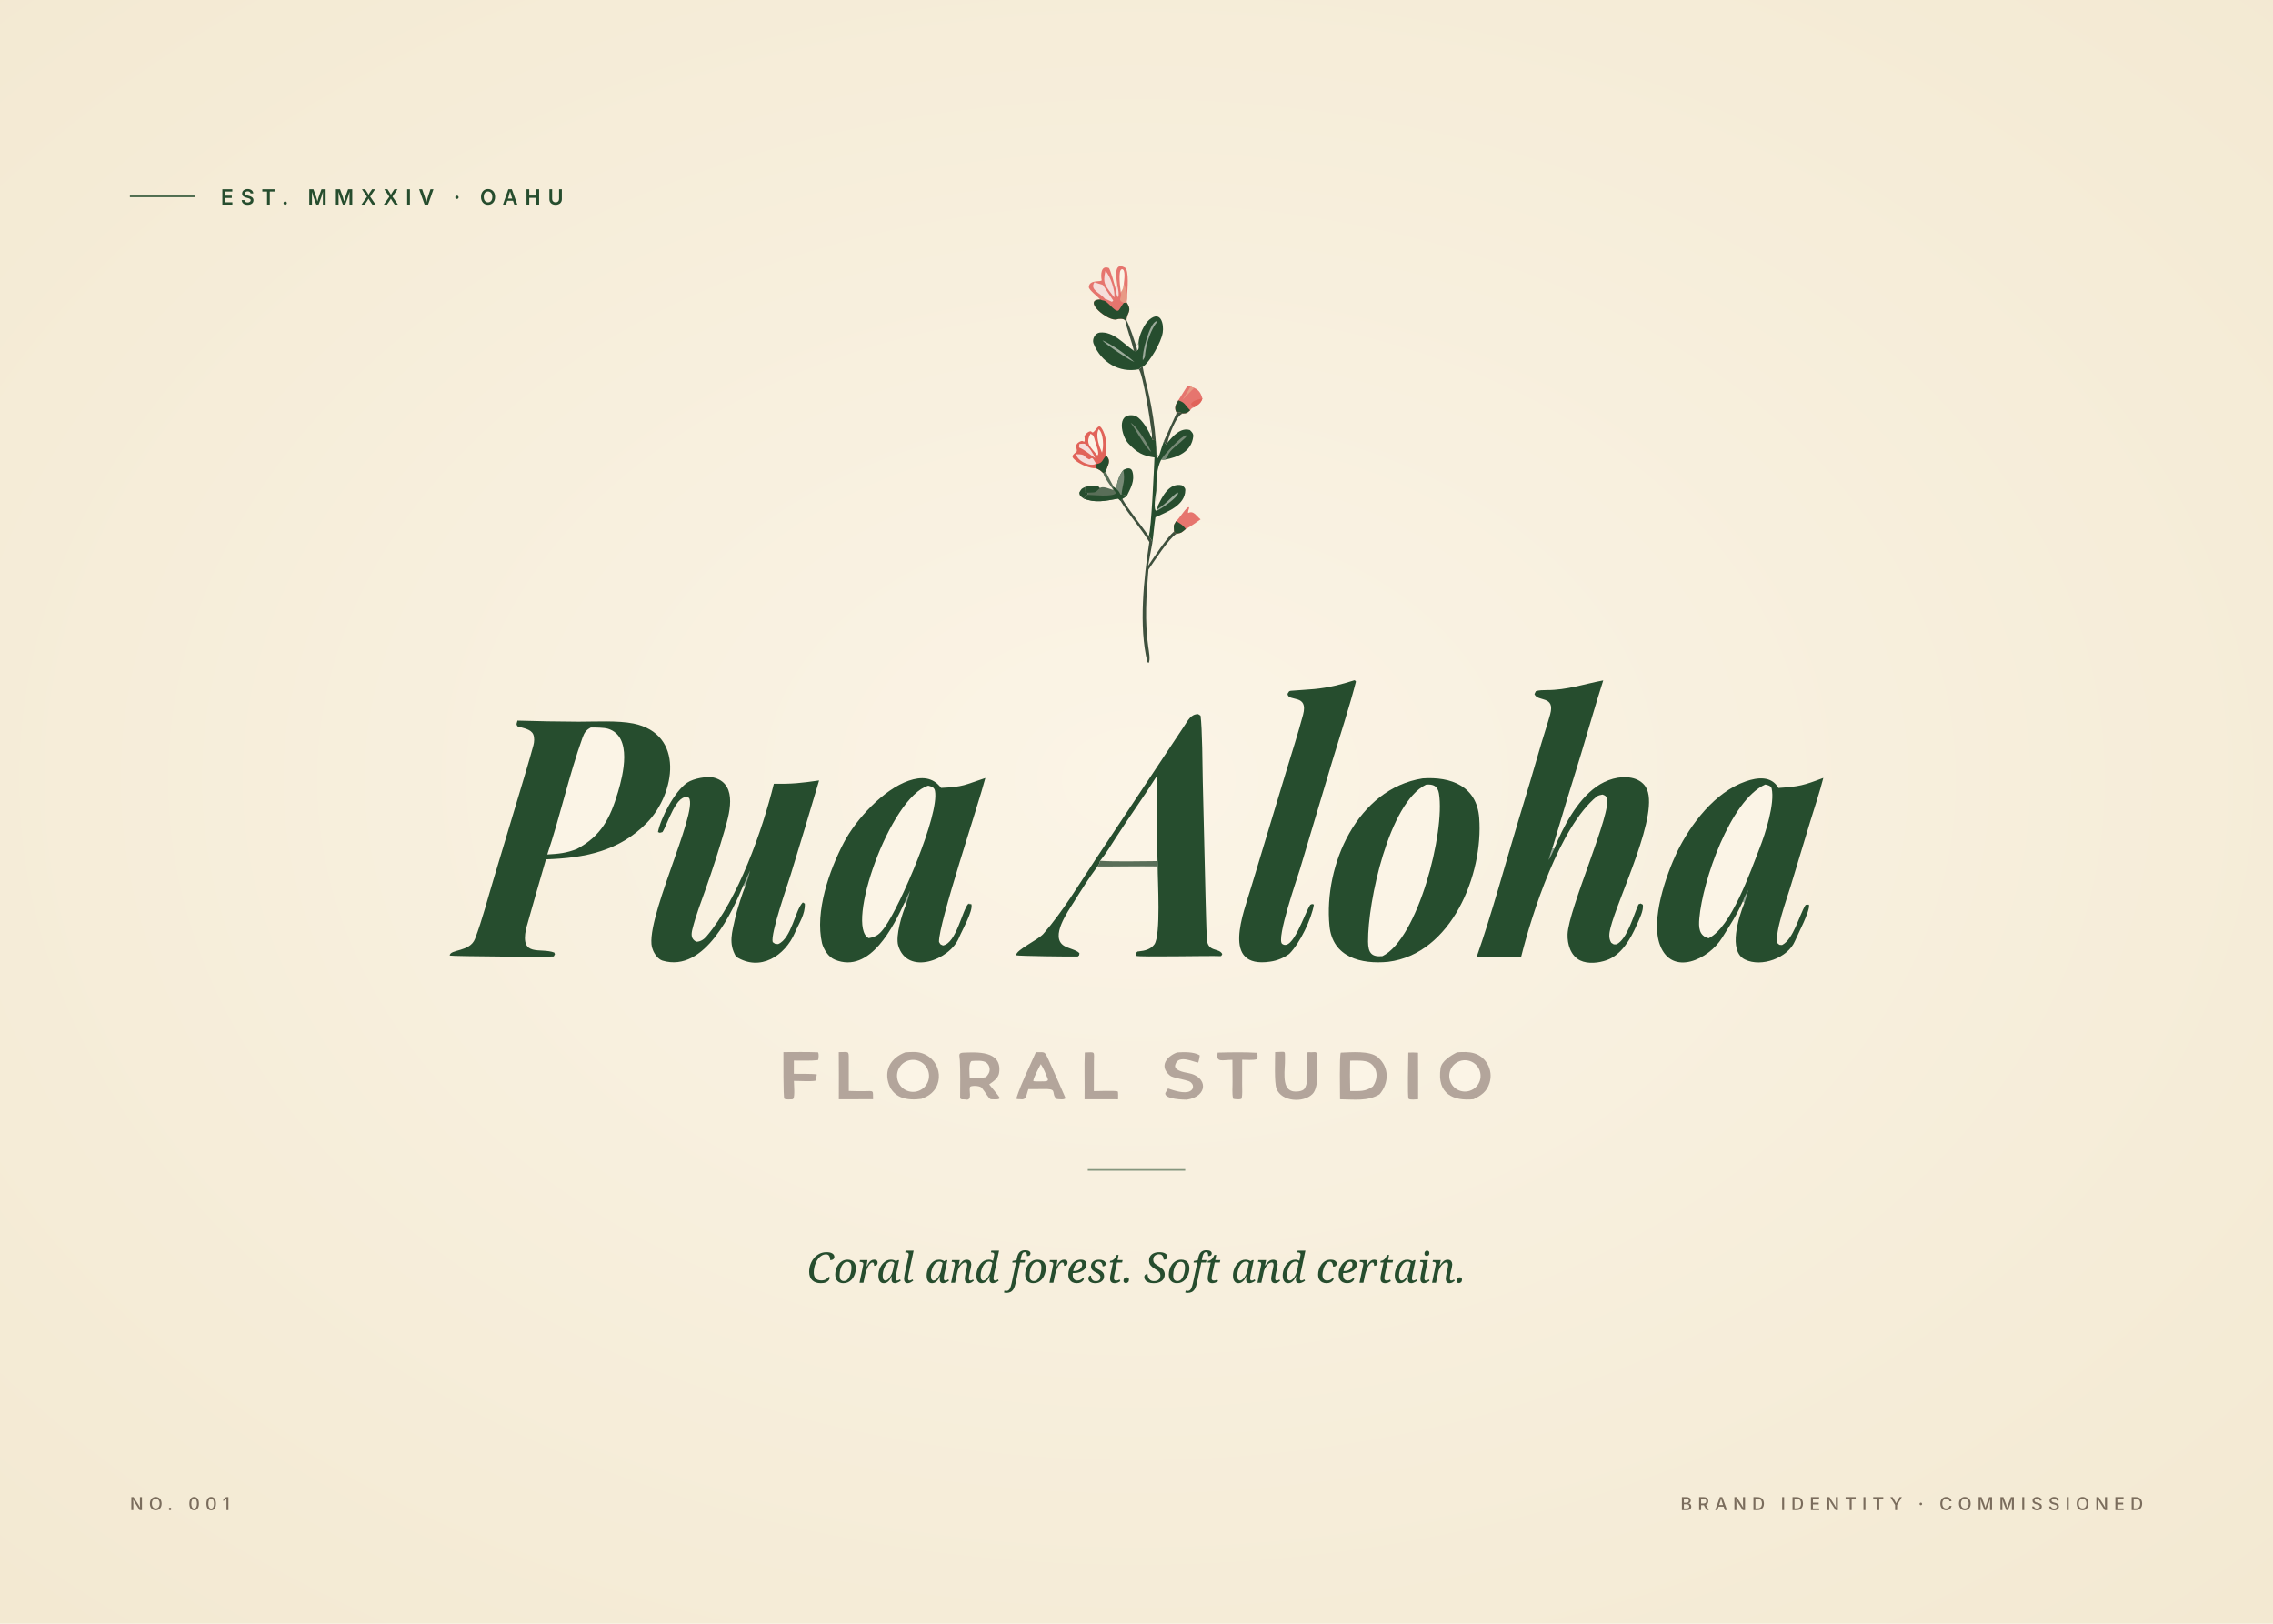
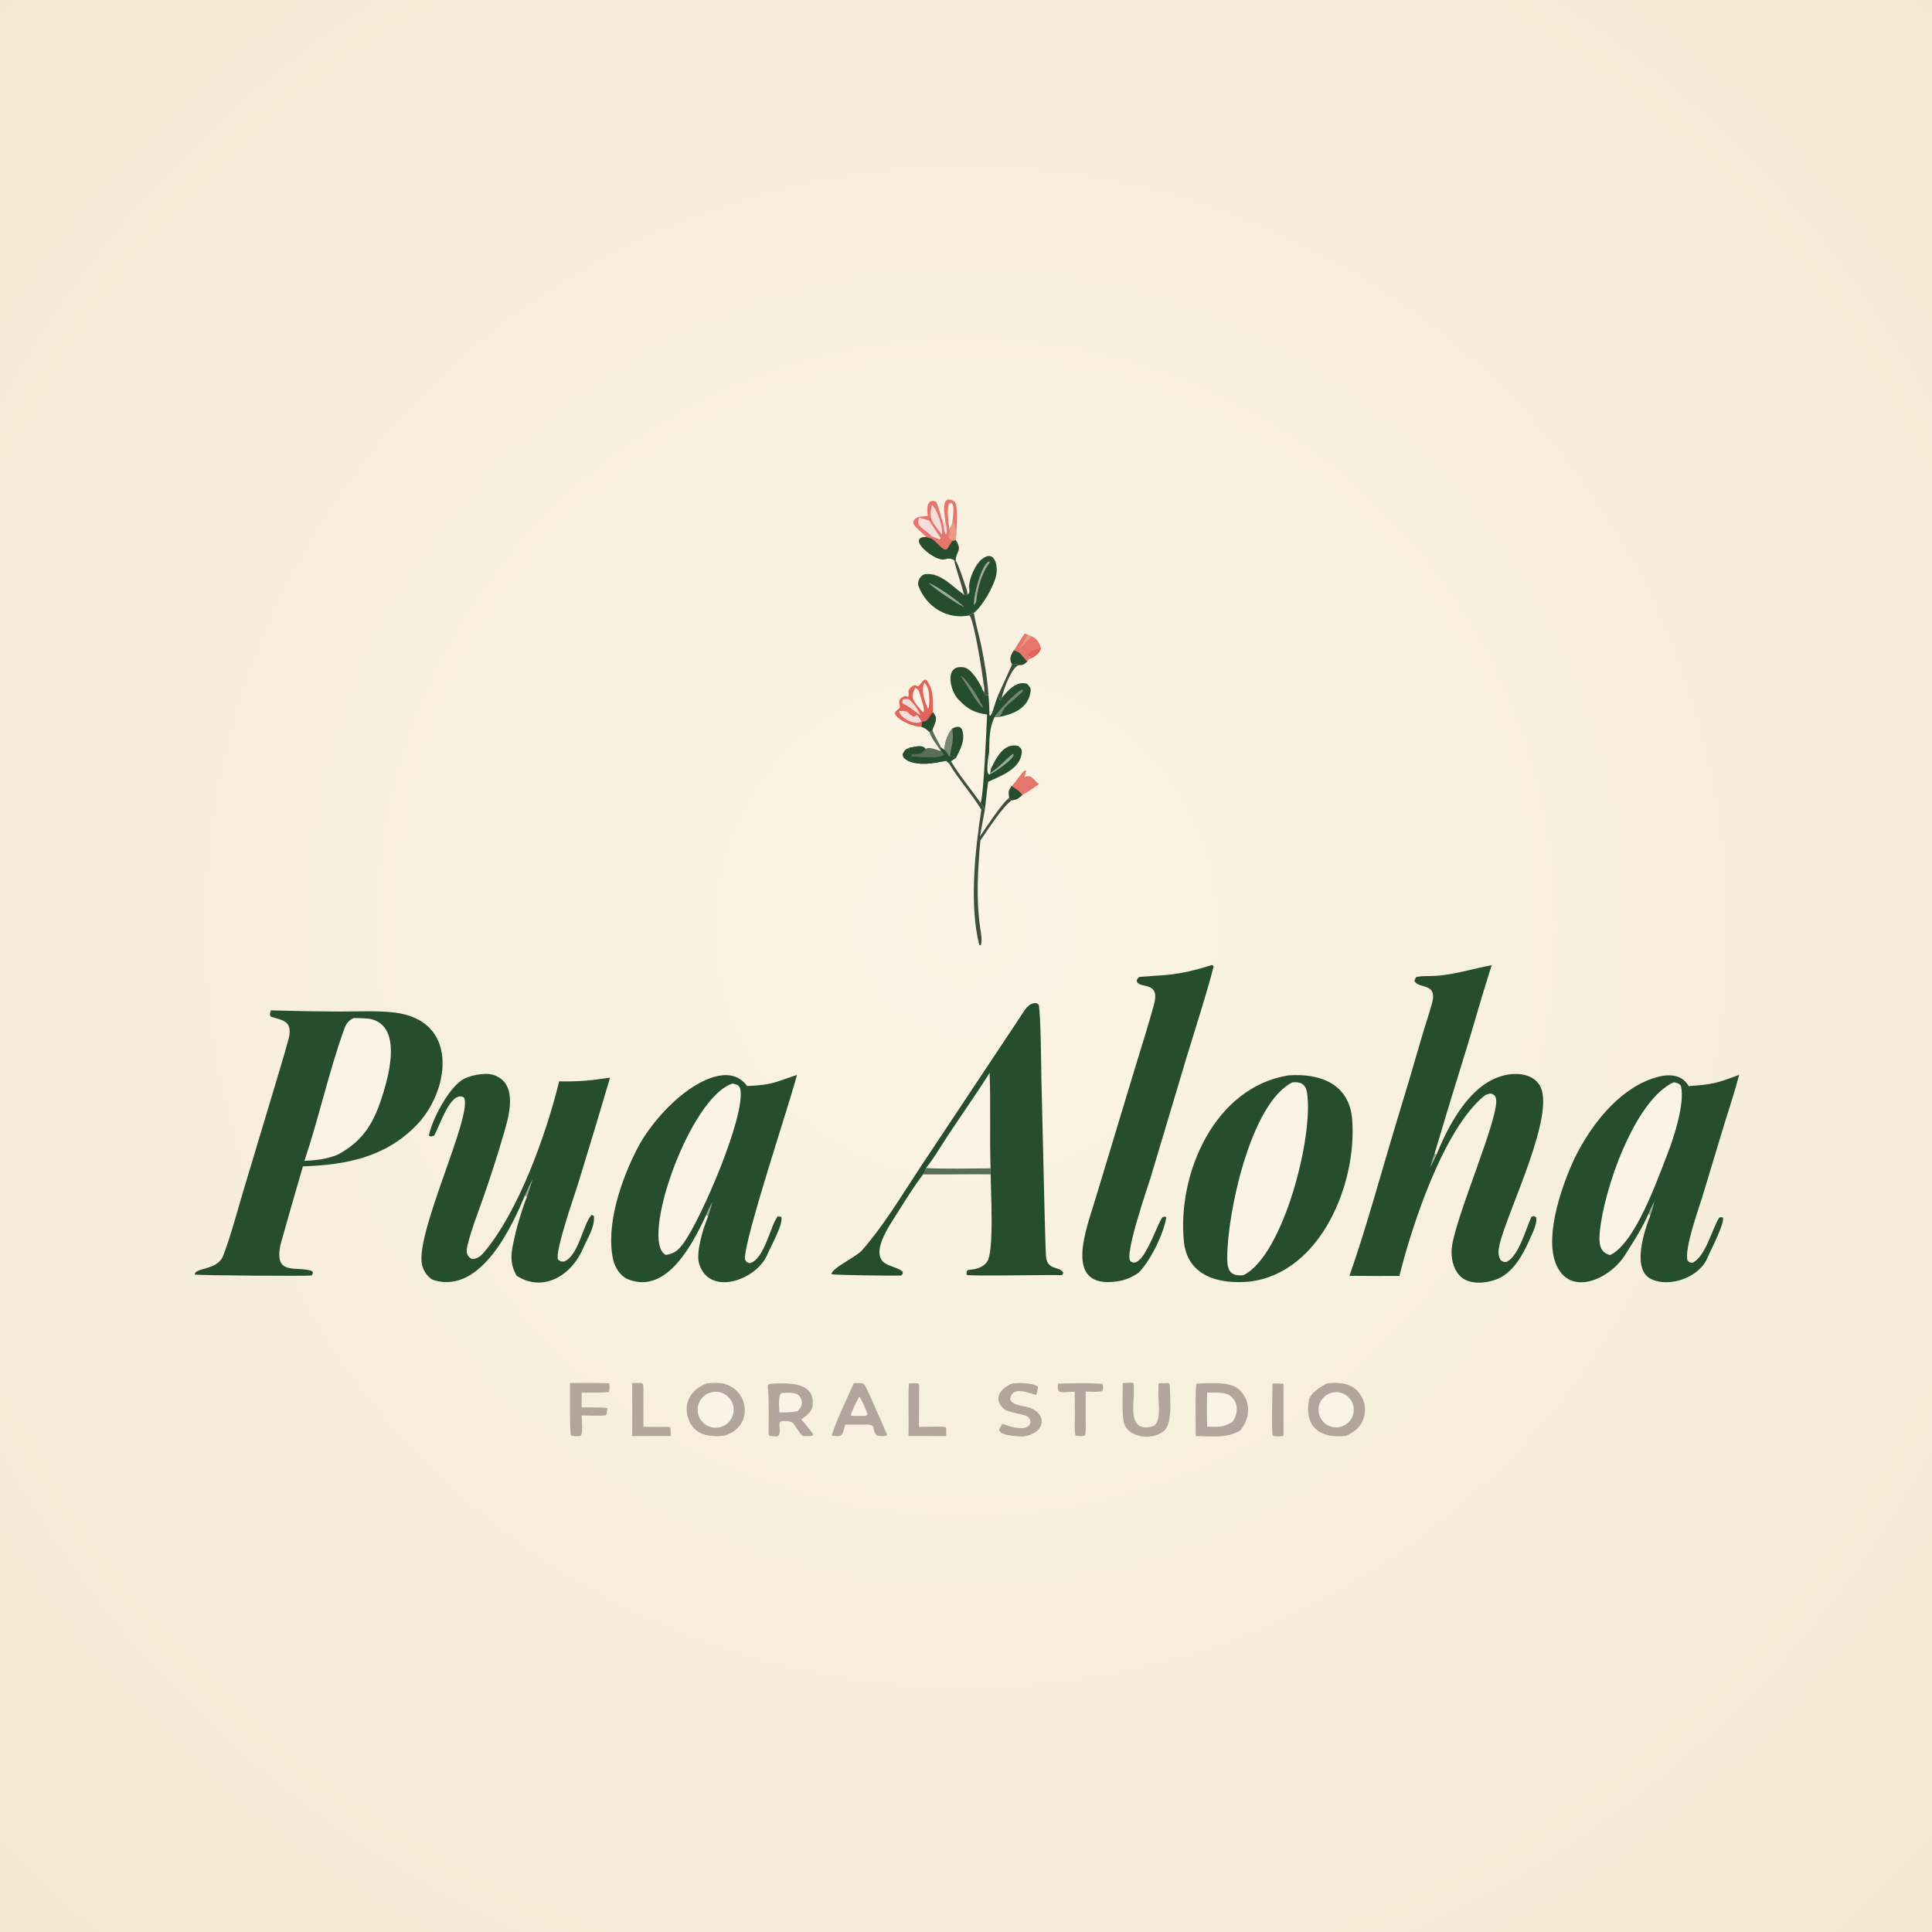
- <svg xmlns="http://www.w3.org/2000/svg" viewBox="-300 0 1400 1000" preserveAspectRatio="xMidYMid meet" role="img" aria-label="Pua Aloha — Hawaiian floral studio brand vignette">
+ <svg xmlns="http://www.w3.org/2000/svg" viewBox="0 0 1000 1000" preserveAspectRatio="xMidYMid meet" role="img" aria-label="Pua Aloha — Hawaiian floral studio brand vignette">
  <defs>
    <radialGradient id="pa-bg" cx="50%" cy="48%" r="78%">
      <stop offset="0%" stop-color="#FBF4E6" />
      <stop offset="100%" stop-color="#F2E8D0" />
    </radialGradient>
  </defs>
-   <rect x="-300" width="1400" height="1000" fill="url(#pa-bg)" />
-   <g transform="translate(-220,120)">
-     <rect width="40" height="1.5" fill="#264D2E" opacity="0.8" />
-     <text x="56" y="6" font-family="'Inter','Helvetica Neue',Arial,sans-serif" font-size="13" letter-spacing="4.4" fill="#264D2E" font-weight="600">EST. MMXXIV · OAHU</text>
-   </g>
-   <g transform="translate(-190.93,-135.58) scale(0.58)">
+   <rect width="1000" height="1000" fill="url(#pa-bg)" />
+   <g transform="translate(-57.86,-24.44) scale(0.548)">
    <path d="M 361.453 998.912 C 383.124 999.564 404.801 999.943 426.481 1000.05 C 444.105 1000.07 467.632 998.621 484.568 1001.98 C 539.264 1013.18 529.046 1076.17 499.312 1107.01 C 469.663 1137.78 432.486 1144.86 391.697 1146.25 C 384.499 1170.86 377.438 1195.51 370.514 1220.2 C 364.19 1250.58 385.751 1239.67 400.513 1245.22 L 401.239 1247 L 399.964 1249.36 C 394.991 1250 293.162 1249.32 289.51 1248.43 C 289.66 1241.49 310.899 1244.89 316.381 1230.63 C 324.096 1210.55 329.781 1187.91 336.071 1167.28 L 363.906 1074.64 C 368.788 1058.27 373.895 1041.63 378.361 1025.14 C 379.309 1021.64 379.644 1016.97 378.184 1013.52 C 375.789 1007.85 367.286 1006.9 361.452 1004.95 C 359.894 1002.26 360.436 1003.03 361.453 998.912 z" fill="rgb(38,77,46)" />
    <path d="M 439.391 1006.21 C 444.132 1006.22 453.323 1006.22 457.636 1007.56 C 484.045 1015.73 473.467 1057.17 468.204 1074.82 C 459.801 1103 450.252 1121.4 424.569 1135.21 C 413.523 1139.62 404.805 1140.44 393.115 1141.07 C 406.76 1100.62 416.101 1057.14 430.61 1016.82 C 432.502 1011.56 434.485 1008.78 439.391 1006.21 z" fill="rgb(251,244,230)" />
    <path d="M 1322.68 1060.29 C 1352.69 1058.19 1380.22 1068.4 1382.78 1102.3 C 1387.33 1162.46 1353.17 1246.72 1286.16 1255.06 C 1257.46 1257.87 1226.96 1250.38 1223.75 1216.84 C 1217.55 1152.34 1253.24 1071.28 1322.68 1060.29 z" fill="rgb(38,77,46)" />
    <path d="M 1326.27 1066.94 C 1333.96 1066.08 1338.74 1068.57 1340.02 1076.3 C 1346.79 1117.04 1317.63 1230.7 1280 1249.04 C 1268.57 1250.15 1264.85 1245.63 1264.74 1233.78 C 1264.34 1191.28 1286.91 1086.26 1326.27 1066.94 z" fill="rgb(251,244,230)" />
    <path d="M 1380.17 1249.63 C 1396.15 1204.17 1410.24 1151.85 1424.36 1105.23 C 1432.7 1078 1440.82 1050.69 1448.71 1023.32 C 1451.56 1013.56 1455.44 1002.1 1458.12 992.387 C 1463.79 971.745 1444.81 979.394 1441.46 970.722 L 1442.98 967.67 C 1445.99 966.585 1451.21 966.496 1454.49 966.505 C 1475.95 966.566 1494.19 959.979 1514.51 956.232 C 1506.29 981.717 1498.81 1008.5 1490.98 1034.24 C 1480.59 1067.61 1470.41 1101.06 1460.45 1134.57 L 1462.35 1135.28 C 1471.69 1112.11 1486.43 1083.82 1507.22 1069.09 C 1517.66 1061.69 1531.69 1057.15 1544.5 1059.68 C 1550.63 1060.89 1556.25 1064.02 1559.65 1069.39 C 1576.11 1095.34 1529.75 1187.79 1522.1 1219.47 C 1520.84 1224.72 1520.03 1230.02 1522.99 1234.79 C 1526.47 1236.97 1524.65 1236.5 1528.55 1236.5 C 1539.91 1231.29 1546.87 1205.2 1551.98 1194 L 1554.27 1193.16 L 1556.49 1194.33 C 1557.89 1200.16 1552.32 1210.9 1549.88 1216.42 C 1543.53 1230.8 1533.95 1247.69 1518.26 1253.28 C 1509.84 1256.29 1498.3 1257.61 1489.98 1253.59 C 1479.88 1248.7 1476.31 1236.36 1476.63 1225.94 C 1477.47 1199.1 1524.62 1094.59 1518.23 1081.05 C 1517 1078.46 1516.22 1078.39 1513.69 1077.44 C 1511.74 1077.79 1509.03 1078.38 1507.5 1079.63 C 1468.48 1111.67 1438.77 1203.82 1427.33 1249.76 C 1411.61 1249.85 1395.89 1249.8 1380.17 1249.63 z" fill="rgb(38,77,46)" />
    <path d="M 1456.43 1147.07 C 1457.59 1143.08 1458.78 1138.28 1460.45 1134.57 L 1462.35 1135.28 C 1460.84 1138.83 1458.52 1143.92 1456.43 1147.07 z" fill="rgb(155,170,154)" />
    <path d="M 1700.6 1070.44 C 1722.55 1068.98 1727.46 1067.68 1748.24 1059.77 C 1744.44 1074.75 1739.01 1090.74 1734.46 1105.66 L 1713.33 1175.5 C 1709.47 1188.06 1696.36 1224.3 1699.5 1235.21 C 1702.34 1237.6 1700.75 1236.95 1704.46 1237.2 C 1716.56 1231.12 1722.58 1205.73 1729.24 1194.93 C 1729.74 1194.12 1731.66 1194.41 1732.95 1194.4 C 1734.72 1200.29 1721.09 1225.92 1718.14 1232.98 C 1710.63 1250.99 1682.51 1261.2 1665.02 1252.64 C 1646.69 1243.67 1658.42 1207.56 1664.39 1192.54 L 1662.95 1190.51 C 1655.48 1206.88 1650.52 1213.82 1640.7 1229.66 C 1626.44 1252.65 1587.67 1270.74 1574.9 1237.61 C 1564.47 1210.55 1581.32 1162.97 1592.87 1138.49 C 1607.7 1108.3 1633.12 1074.85 1665.82 1063.47 C 1678.34 1059.11 1693.07 1057.4 1700.6 1070.44 z" fill="rgb(38,77,46)" />
    <path d="M 1668.48 1178.72 C 1667.17 1183.49 1666.42 1186.9 1664.7 1191.67 L 1664.39 1192.54 L 1662.95 1190.51 C 1664.22 1186.13 1666.4 1182.76 1668.48 1178.72 z" fill="rgb(155,170,154)" />
    <path d="M 1686.52 1066.78 C 1689.02 1067.19 1692.73 1068.19 1693.36 1070.91 C 1696.96 1086.8 1686.8 1118.57 1680.72 1134.04 C 1671.01 1158.77 1650.46 1218.32 1626.46 1230.07 C 1616 1227.46 1615.79 1218.24 1616.57 1208.98 C 1619.93 1169.33 1649.42 1083.53 1686.52 1066.78 z" fill="rgb(251,244,230)" />
    <path d="M 772.926 1191.45 C 761.23 1216.48 736.231 1268.42 698.452 1252.77 C 691.673 1249.97 686.791 1242.14 684.918 1235.42 C 677.172 1201.89 692.592 1158 708.082 1128.39 C 720.993 1103.71 750.26 1071.82 777.112 1062.69 C 790.175 1058.24 802.593 1058.62 811.32 1070.38 C 835.699 1069.23 836.17 1067.19 858.359 1059.87 C 851.374 1087.13 808.352 1215.09 809.153 1233.97 C 811.265 1237.29 809.882 1236.11 813.37 1237.71 C 827.578 1235.25 833.71 1200.39 840.313 1193.36 L 843.05 1193.15 L 840.143 1193.53 L 843.558 1193.89 C 845.527 1201.2 833.514 1221.83 830.455 1229.32 C 820.58 1253.5 775.288 1269.96 765.829 1237.82 C 762.836 1227.47 769.732 1204.35 774.432 1193.54 L 772.926 1191.45 z" fill="rgb(38,77,46)" />
    <path d="M 778.416 1179.56 C 777.372 1184.26 775.886 1188.96 774.432 1193.54 L 772.926 1191.45 C 774.033 1187.97 776.763 1183.02 778.416 1179.56 z" fill="rgb(155,170,154)" />
    <path d="M 797.722 1068 C 798.889 1068.27 801.233 1069.12 802.476 1069.53 C 803.929 1071.2 804.476 1071.42 804.895 1073.71 C 809.567 1099.23 767.933 1195.43 751.713 1218.04 C 746.661 1225.08 743.172 1228.51 734.476 1229.94 C 709.267 1217.48 757.123 1080.18 797.722 1068 z" fill="rgb(251,244,230)" />
    <path d="M 601.58 1173.36 C 590.123 1200.44 560.79 1267.27 515.446 1253.79 C 510.754 1252.39 506.469 1246.18 505.109 1242.03 C 493.546 1216.89 553.88 1095.92 543.591 1080.96 C 530.546 1074.47 520.48 1110.14 515.443 1117.31 C 514.523 1117.56 513.603 1117.81 512.684 1118.06 L 510.648 1117.29 C 513.492 1102.46 528.385 1073.88 541.76 1064.8 C 548.244 1060.4 563.232 1057.43 570.922 1059.7 C 596.157 1067.16 586.031 1099.73 580.99 1116.85 C 575.113 1136.95 568.688 1156.89 561.721 1176.64 C 556.678 1190.97 550.946 1205.57 547.27 1220.28 C 545.803 1226.14 545.657 1230.9 551.413 1233.77 C 555.831 1233.75 559.509 1231.23 562.246 1228.01 C 595.771 1188.64 621.702 1115.05 633.733 1065.96 C 653.205 1066.29 662.474 1065.23 681.793 1062.47 C 671.946 1095.88 661.897 1129.23 651.646 1162.51 C 648.087 1174 629.98 1225.48 632.507 1234.15 C 636.015 1236.53 634.139 1235.88 638.334 1236.22 C 652.539 1230.35 656.391 1199.79 664.523 1191.99 L 666.641 1193.32 C 667.178 1204.66 660.404 1214.09 656.118 1224.12 C 645.623 1248.68 619.191 1265.93 593.602 1249.61 C 585.232 1235.47 589.374 1223.75 592.744 1208.24 C 594.113 1201.93 600.731 1180.25 603.353 1175.25 L 601.58 1173.36 z" fill="rgb(38,77,46)" />
    <path d="M 608.545 1158.09 C 606.858 1164.9 605.47 1168.73 603.353 1175.25 L 601.58 1173.36 C 603.92 1168.08 605.987 1163.32 608.545 1158.09 z" fill="rgb(155,170,154)" />
    <path d="M 977.418 1153.82 C 968.865 1165.2 959.841 1179.59 952.464 1191.4 C 945.885 1201.92 926.836 1228.58 941.878 1238.03 C 946.469 1240.91 955.416 1242.44 958.305 1245.96 C 957.808 1248.74 958.532 1247.68 956.52 1249.44 C 949.738 1249.64 892.731 1248.99 890.979 1248.09 C 891.068 1242.21 914.216 1232.02 920.06 1225.27 C 941.109 1200.99 957.429 1173.39 975.123 1146.65 L 1069.02 1005.38 C 1073.48 998.772 1076.39 991.984 1084.31 992.02 L 1086.83 993.652 C 1088.67 1006.47 1088.95 1048.8 1089.21 1063.44 L 1092.16 1187.37 C 1092.62 1201.74 1092.8 1216.36 1093.54 1230.71 C 1094.3 1245.26 1106.54 1239.93 1109.91 1246.8 C 1109.4 1247.79 1109.16 1249.11 1107.98 1249.05 C 1097.41 1248.45 1021.04 1250.24 1018.5 1248.72 L 1018.63 1245.32 C 1020.49 1243.78 1019.46 1244.15 1021.36 1243.97 C 1027.52 1243.38 1033.81 1241.9 1037.73 1236.65 C 1044.9 1227.06 1041.26 1168.93 1041.31 1153.7 C 1019.92 1153.36 998.645 1153.95 977.418 1153.82 z" fill="rgb(38,77,46)" />
    <path d="M 980.244 1147.8 C 986.526 1140.11 991.573 1131.65 996.921 1123.31 C 1011.05 1101.27 1026.37 1080.19 1040.28 1058.01 C 1041.48 1088.27 1040.24 1118.51 1041.18 1148.09 L 1041.31 1153.7 C 1019.92 1153.36 998.645 1153.95 977.418 1153.82 C 979.32 1151.38 979.371 1150.82 980.244 1147.8 z" fill="rgb(251,244,230)" />
    <path d="M 977.418 1153.82 C 979.32 1151.38 979.371 1150.82 980.244 1147.8 C 995.034 1148.84 1025.76 1148.21 1041.18 1148.09 L 1041.31 1153.7 C 1019.92 1153.36 998.645 1153.95 977.418 1153.82 z" fill="rgb(89,110,88)" />
    <path d="M 1250.32 956.061 C 1251.22 956.368 1250.58 956.091 1251.88 957.438 C 1245.04 984.128 1234.99 1014.74 1226.89 1041.45 L 1192.32 1157.01 C 1189.94 1164.88 1166.82 1231.14 1173.54 1236.03 C 1184.88 1244.28 1197.12 1203.69 1203.38 1194.5 C 1205.84 1193.5 1204.58 1193.49 1207.22 1194.25 C 1204.88 1209.18 1192.49 1235.25 1181.15 1246.54 C 1175.15 1250.99 1168.13 1253.86 1160.73 1254.88 C 1107.93 1262.67 1132.71 1202.73 1140.56 1175.95 L 1177.78 1052.83 C 1183.77 1033.13 1190.29 1012.85 1195.65 992.934 C 1201.86 969.862 1179.82 979.524 1179.19 970.47 C 1180.44 968.546 1180.58 967.427 1182.72 967.241 C 1190.7 966.549 1199.5 966.17 1207.42 965.425 C 1222.93 963.965 1235.66 960.678 1250.32 956.061 z" fill="rgb(38,77,46)" />
    <path d="M 1037.95 719.514 C 1025.66 717.65 1019.72 714.748 1010.29 704.686 C 1003.04 696.944 997.018 672.035 1015.78 674.881 C 1022.79 675.945 1029.71 687.691 1033.08 694.388 C 1033.69 696.159 1034.29 697.165 1035.16 698.81 C 1035.63 701.455 1036.42 700.783 1039.23 701.235 C 1039.72 707.085 1040.04 711.46 1040.03 717.358 C 1041.1 717.018 1042.16 716.689 1043.24 716.37 C 1044.35 712.223 1046.51 706.389 1047.92 702.177 C 1048.57 703.041 1049.89 705.597 1050.59 706.007 C 1051.65 705.99 1051.64 704.457 1051.73 703.73 C 1057.55 696.843 1065.54 687.399 1075.53 690.412 C 1077.57 692.337 1079.43 694.219 1079.08 697.251 C 1077.23 713.659 1062.21 719.367 1049.27 721.742 C 1047.56 721.921 1046.76 721.837 1045.07 721.752 C 1039.87 732.028 1040.06 743.256 1039.88 754.66 C 1040.39 761.021 1039 766.768 1041.44 771.017 C 1046.23 760.933 1053.47 745.967 1067.11 749.082 C 1068.84 750.466 1070.72 751.637 1070.69 754.169 C 1070.46 770.921 1050.31 777.576 1038.96 782.991 C 1037.49 792.439 1036.96 801.332 1035.63 810.34 C 1035.27 806.902 1033.92 805.721 1031.82 802.956 C 1034.73 795.558 1037.36 731.401 1037.95 719.514 z" fill="rgb(38,77,46)" />
    <path d="M 1045.07 721.752 C 1047.61 716.919 1066.97 696.112 1071.45 695.971 C 1073.12 697.257 1068.52 700.4 1067.61 701.337 C 1063.3 705.765 1054 711.518 1052.2 717.445 C 1051.89 718.491 1051.6 718.943 1050.9 719.773 L 1049.27 721.742 C 1047.56 721.921 1046.76 721.837 1045.07 721.752 z" fill="rgb(118,137,117)" />
    <path d="M 1040.81 774.651 C 1051.56 767.728 1056.03 760.989 1062.34 756.654 C 1062.73 756.889 1062.83 757.2 1063.04 757.593 C 1062.46 761.962 1045.14 774.192 1040.36 776.027 L 1040.81 774.651 z" fill="rgb(155,170,154)" />
    <path d="M 1040.36 776.027 C 1036.08 777.163 1039.37 757.674 1039.88 754.66 C 1040.39 761.021 1039 766.768 1041.44 771.017 L 1040.81 774.651 L 1040.36 776.027 z" fill="rgb(251,244,230)" />
    <path d="M 1040.03 717.358 C 1041.1 717.018 1042.16 716.689 1043.24 716.37 C 1042.11 718.996 1039.9 724.075 1040.03 717.358 z" fill="rgb(251,244,230)" />
    <path d="M 1012.73 682.741 C 1018.59 685.811 1028.72 702.145 1031.94 708.525 L 1034.39 713.405 C 1028.97 710.697 1018.11 689.604 1012.73 682.741 z" fill="rgb(118,137,117)" />
    <path d="M 1235.77 1351.49 C 1246.63 1351.1 1266.61 1349.11 1275.18 1356.44 C 1287.35 1366.86 1287.22 1383.56 1276.99 1395.68 C 1264.19 1403.38 1250.36 1401.12 1234.98 1401.01 C 1235 1394.73 1234.21 1354.52 1235.77 1351.49 z" fill="rgb(179,165,155)" />
    <path d="M 1245.72 1360 C 1251.46 1359.99 1261.82 1359.22 1266.66 1362.38 C 1275.6 1368.22 1275.39 1379.37 1269.85 1387.4 C 1261.32 1393.14 1256.18 1392.16 1245.78 1392.23 C 1245.45 1381.49 1245.43 1370.74 1245.72 1360 z" fill="rgb(251,244,230)" />
    <path d="M 773.284 1351.17 C 779.339 1350.81 785.114 1350.16 790.996 1352.06 C 813.019 1359.21 815.908 1389.58 794.004 1399 C 792.783 1399.53 791.677 1399.96 790.475 1400.51 C 783.577 1401.59 775.139 1401.45 768.595 1398.75 C 762.893 1396.37 758.415 1391.76 756.208 1385.99 C 750.119 1370.06 758.089 1356.93 773.284 1351.17 z" fill="rgb(179,165,155)" />
    <path d="M 777.578 1359.61 C 786.685 1357.42 795.843 1363.02 798.056 1372.12 C 800.268 1381.22 794.701 1390.39 785.607 1392.63 C 776.475 1394.88 767.253 1389.28 765.031 1380.15 C 762.809 1371.01 768.433 1361.8 777.578 1359.61 z" fill="rgb(251,244,230)" />
    <path d="M 1359.23 1351.14 C 1372.22 1350.06 1383.94 1350.81 1391.5 1363.49 C 1395.02 1369.53 1395.86 1376.78 1393.79 1383.46 C 1390.88 1393.03 1385.12 1396.74 1376.79 1400.91 C 1355.2 1403.1 1337.71 1395.22 1341.73 1367.99 C 1342.83 1360.48 1352.65 1354.44 1359.23 1351.14 z" fill="rgb(179,165,155)" />
    <path d="M 1361.63 1360.64 C 1367.3 1358.45 1373.72 1359.53 1378.36 1363.46 C 1383 1367.39 1385.13 1373.53 1383.91 1379.49 C 1382.69 1385.45 1378.32 1390.26 1372.5 1392.05 C 1363.94 1394.68 1354.84 1390.06 1351.91 1381.59 C 1348.98 1373.13 1353.28 1363.87 1361.63 1360.64 z" fill="rgb(251,244,230)" />
    <path d="M 1020.96 597.745 C 1021.37 590.029 1026.96 577.75 1032.54 573.109 C 1044.8 562.909 1048.14 578.187 1046.68 586.993 C 1044.88 597.808 1033.12 617.732 1025.43 623.475 C 1023.83 623.554 1022.45 624.744 1021.32 625.848 C 1000.51 630.084 981.02 618.294 973.24 598.476 C 971.419 593.836 974.974 587.333 979.994 586.843 C 994.431 585.435 1005.58 599.224 1016.04 606.209 C 1017.71 606.933 1017.86 606.65 1019.46 605.83 C 1019.2 604.493 1018.93 603.211 1018.74 601.861 C 1019.54 600.471 1020.23 599.161 1020.96 597.745 z" fill="rgb(38,77,46)" />
    <path d="M 1018.74 601.861 C 1019.54 600.471 1020.23 599.161 1020.96 597.745 C 1021.03 600.024 1022.11 605.152 1019.46 605.83 C 1019.2 604.493 1018.93 603.211 1018.74 601.861 z" fill="rgb(251,244,230)" />
    <path d="M 1039.94 574.843 L 1040.33 574.973 C 1040.73 576.069 1039.25 577.395 1038.61 578.371 C 1033.09 586.765 1029.42 598.581 1028.15 608.522 C 1027.55 613.268 1028.32 612.382 1025.56 616.286 C 1024.29 609.35 1032.69 576.504 1039.94 574.843 z" fill="rgb(155,170,154)" />
    <path d="M 982.76 595.155 C 991.987 598.901 1009.45 611.316 1016.56 618.123 C 1011.75 616.551 985.57 599.019 982.76 595.155 z" fill="rgb(155,170,154)" />
    <path d="M 998.493 537.2 C 998.08 531.608 993.359 510.729 1006.55 517.881 C 1011.24 520.42 1009.2 542.581 1008.8 547.553 C 1008.95 550.144 1008.51 552.191 1008.28 554.751 C 1015.06 564.722 1008.02 565.846 1008.28 573.934 L 1006.95 574.045 C 1005.13 571.655 1000.08 572.102 997.999 572.813 C 989.254 575.799 960.452 551.912 980.449 551.776 C 978.087 549.003 968.156 541.546 968.273 538.594 C 968.619 529.892 982.411 533.711 981.877 531.139 C 980.786 525.885 980.893 515.059 989.367 518.254 C 991.059 518.892 995.905 537.686 996.577 539.827 C 997.263 538.918 997.843 538.141 998.493 537.2 z" fill="rgb(230,117,110)" />
    <path d="M 1006.95 574.045 C 1005.13 571.655 1000.08 572.102 997.999 572.813 C 989.254 575.799 960.452 551.912 980.449 551.776 C 981.873 552.448 982.321 552.662 984.048 552.913 C 988.483 553.556 995.246 564.659 999.314 563.614 C 1000.75 563.245 1003.56 557.095 1005.34 555.322 L 1008.28 554.751 C 1015.06 564.722 1008.02 565.846 1008.28 573.934 L 1006.95 574.045 z" fill="rgb(38,77,46)" />
    <path d="M 1002.22 544.267 C 1005.2 539.635 1004.51 539.605 1005.5 534.445 C 1007.9 541.747 1007.31 539.314 1008.8 547.553 C 1008.95 550.144 1008.51 552.191 1008.28 554.751 L 1005.34 555.322 C 997.747 551.935 1004 550.248 1002.22 544.267 z" fill="rgb(232,154,133)" />
    <path d="M 1002.22 544.267 C 1001.82 541.216 998.787 519.721 1003.46 519.612 C 1007.65 519.514 1005.7 532.206 1005.5 534.445 C 1004.51 539.605 1005.2 539.635 1002.22 544.267 z" fill="rgb(251,244,230)" />
    <path d="M 998.493 537.2 C 999.261 539.154 1000.88 547.512 999.107 549.216 C 997.87 549.238 996.718 541.064 996.577 539.827 C 997.263 538.918 997.843 538.141 998.493 537.2 z" fill="rgb(245,222,218)" />
    <path d="M 974.163 533.477 C 977.304 534.567 980.135 535.284 983.123 536.255 C 984.225 537.957 994.109 552.764 994.134 552.825 C 993.889 553.466 993.307 553.75 992.722 554.197 C 992.935 554.304 984.829 550.382 985.522 551.306 C 980.551 544.679 968.886 541.711 974.163 533.477 z" fill="rgb(245,222,218)" />
    <path d="M 985.856 521.469 C 990.72 525.87 996.591 542.566 995.231 549.589 C 986.213 537.271 982.434 535.38 985.856 521.469 z" fill="rgb(245,222,218)" />
    <path d="M 834.373 1351.51 C 848.798 1350.97 876.511 1348.93 872.975 1373 C 872.164 1378.52 866.704 1382.25 862.437 1385.19 C 864.593 1387.98 872.502 1397.25 873.677 1399.45 C 873.485 1401.9 866.452 1400.9 864.098 1400.93 C 861.466 1399.71 858.446 1393.53 855.252 1389.76 C 854.023 1386.21 843.844 1386.3 842.4 1387.62 C 839.952 1389.87 845.802 1403.33 836.945 1401.17 C 835.288 1400.76 831.571 1402 831.569 1399.02 C 831.635 1386.04 831.903 1373.07 831.319 1360.09 C 831.082 1354.81 829.108 1352.01 834.373 1351.51 z" fill="rgb(179,165,155)" />
    <path d="M 843.657 1360.38 C 848.024 1360.14 856.065 1359.22 859.718 1362.3 C 861.555 1363.86 862.705 1366.09 862.919 1368.49 C 863.268 1372.38 861.335 1374.82 858.972 1377.48 C 852.031 1378.83 848.765 1378.69 841.747 1378.65 C 841.695 1374.24 840.252 1362.75 843.657 1360.38 z" fill="rgb(251,244,230)" />
    <path d="M 912.021 1351.02 C 922.046 1351.09 921.026 1349.46 925.67 1359.48 C 931.651 1372.4 937.172 1385.45 942.957 1398.48 C 945.642 1402.49 934.089 1400.69 933.987 1400.6 C 928.086 1395.27 934.447 1390.47 924.25 1390.14 L 904.081 1390.18 C 901.465 1397.41 902.303 1402.03 894.986 1400.9 C 895.071 1400.91 890.928 1401.04 891.261 1400.02 C 896.644 1383.39 905.013 1367.18 912.021 1351.02 z" fill="rgb(179,165,155)" />
    <path d="M 917.244 1363.66 C 920.32 1368.24 922.515 1374.07 924.622 1379.18 C 926.042 1382.62 920.215 1381.89 918.403 1381.98 C 915.83 1381.97 912.369 1382.18 909.903 1381.81 C 909.753 1381.79 909.258 1381.59 909.273 1381.42 C 909.558 1378.12 915.02 1367.83 916.336 1365.38 L 917.244 1363.66 z" fill="rgb(251,244,230)" />
    <path d="M 975.901 730.969 C 969.639 731.526 959.752 726.919 955.317 723.666 C 949.824 719.166 949.212 718.162 954.81 713.739 C 957.331 711.746 952.149 707.056 957.251 703.57 C 962.082 700.269 962.317 703.298 963.55 702.647 C 964.03 701.662 963.796 699.637 963.8 698.501 C 962.49 695.708 969.127 690.257 970.956 692.077 C 974.053 696.235 977.524 682.291 981.425 687.923 C 987.882 697.243 986.559 707.206 986.809 717.431 L 987.782 718.745 C 991.81 723.656 988.149 728.124 986.262 734.075 C 985.508 735.491 985.279 735.344 983.683 736.224 C 980.085 732.854 980.467 733.088 975.901 730.969 z" fill="rgb(225,99,89)" />
    <path d="M 975.901 730.969 C 976.122 729.459 976.342 727.948 976.563 726.438 C 983.345 725.504 982.542 721.411 986.809 717.431 L 987.782 718.745 C 991.81 723.656 988.149 728.124 986.262 734.075 C 985.508 735.491 985.279 735.344 983.683 736.224 C 980.085 732.854 980.467 733.088 975.901 730.969 z" fill="rgb(38,77,46)" />
    <path d="M 954.722 716.069 C 966.605 716.009 961.196 718.486 968.762 721.581 C 971.973 720.132 971.262 717.918 975.899 725.986 C 971.454 729.916 956.317 724.121 954.722 716.069 z" fill="rgb(245,222,218)" />
    <path d="M 970.01 694.317 C 973.673 696.103 973.512 697.267 974.64 701.117 L 975.173 702.974 C 975.947 705.618 980.194 716.619 977.17 717.279 C 970.67 708.793 964.536 705.365 969.359 695.682 L 970.01 694.317 z" fill="rgb(251,244,230)" />
    <path d="M 978.768 689.524 C 983.971 693.853 984.209 708.761 982.192 714.382 C 979.362 708.035 974.967 696.005 978.768 689.524 z" fill="rgb(251,244,230)" />
    <path d="M 958.278 705.067 C 959.146 705.034 963.485 704.65 963.948 704.977 C 968.197 707.984 973.074 715.411 974.998 720.128 C 969.934 716.893 964.312 711.583 958.234 709.081 C 957.693 708.858 957.965 706.91 958.074 706.32 L 958.278 705.067 z" fill="rgb(245,222,218)" />
    <path d="M 1166.04 1350.89 C 1178.59 1350.6 1176.13 1348.88 1176.51 1358.59 C 1176.87 1368.04 1172.35 1388.97 1183.99 1392.3 C 1187.64 1393.35 1195.27 1392.83 1197.35 1389.6 C 1202.61 1381.41 1198.89 1366.13 1199.79 1356.5 C 1199.99 1354.36 1198.58 1350.67 1201.97 1350.97 C 1208.88 1351.58 1210.52 1348.7 1210.59 1355.75 C 1210.59 1364.08 1213.18 1387.92 1205.72 1395.39 C 1196.02 1405.11 1172.84 1403.57 1167.52 1389.78 C 1165.04 1383.37 1166.08 1359.82 1166.04 1350.89 z" fill="rgb(179,165,155)" />
    <path d="M 1061.97 1351.25 C 1069.15 1350.84 1079.3 1350.36 1085.85 1354.22 C 1086.35 1354.51 1084.69 1361.72 1084.33 1361.99 C 1080.91 1362.23 1063.55 1352.72 1060.15 1364.04 C 1057.67 1370.18 1069.15 1372.34 1073.49 1373.09 C 1094.95 1376.84 1095.08 1398.03 1072.23 1401.4 C 1069.8 1401.37 1048.27 1401.18 1049.4 1394.38 C 1049.41 1394.32 1051.95 1389.98 1052.29 1389.49 C 1058.6 1391.75 1069.57 1395.31 1075.43 1392.47 C 1081.33 1389.61 1079.1 1382.28 1072.45 1381.26 C 1068.9 1379.81 1057.24 1378.15 1054.52 1375.91 C 1041.68 1365.33 1052.14 1354.83 1061.97 1351.25 z" fill="rgb(179,165,155)" />
    <path d="M 643.894 1350.92 C 655.986 1350.9 668.372 1350.62 680.389 1351.11 C 681.82 1351.16 681.431 1359.29 680.477 1359.4 C 672.707 1360.34 663.002 1359.81 654.997 1359.89 C 654.933 1364.57 654.922 1369.25 654.964 1373.93 C 660.458 1374.04 675.092 1373.73 679.377 1374.6 C 679.231 1375.43 679.091 1376.27 678.957 1377.1 C 678.797 1378.15 678.497 1381.2 677.603 1381.37 C 673.146 1382.22 659.332 1381.48 655.025 1381.46 C 655.002 1385.23 656.257 1397.87 654.351 1400.39 C 654.049 1400.78 653.644 1401.01 653.142 1401.02 C 651.3 1401.07 646.415 1401.54 644.882 1400.38 C 643.595 1399.4 643.981 1355.97 643.894 1350.92 z" fill="rgb(179,165,155)" />
    <path d="M 1105.05 1351.45 C 1118.48 1351.11 1133.36 1350.78 1146.68 1351.63 C 1147.4 1351.68 1147.89 1357.99 1146.55 1358.46 C 1142.84 1359.74 1135.13 1359.03 1131.04 1359.03 L 1131 1385.5 C 1131 1390.03 1131.43 1395.48 1130.59 1399.87 C 1130.21 1401.91 1121.54 1400.75 1121.45 1400.38 C 1120.07 1395.05 1120.93 1387.77 1120.82 1382 C 1120.69 1374.41 1120.81 1366.76 1120.69 1359.14 C 1109.94 1359.03 1102.9 1362.77 1105.05 1351.45 z" fill="rgb(179,165,155)" />
    <path d="M 702.69 1350.93 C 713.242 1351.07 713.384 1348.81 713.311 1358.67 C 713.23 1369.73 713.31 1381.07 713.323 1392.16 C 718.708 1392.35 724.336 1392.45 729.708 1392.37 C 740.602 1392.19 738.78 1391.16 739.101 1400.96 L 702.754 1400.99 C 702.851 1384.3 702.829 1367.61 702.69 1350.93 z" fill="rgb(179,165,155)" />
    <path d="M 1003.78 763.506 C 1010.76 775.653 1023.22 790.711 1031.82 802.956 C 1033.92 805.721 1035.27 806.902 1035.63 810.34 L 1031.19 834.562 C 1036.8 826.462 1051.69 803.467 1058.74 798.201 C 1059.84 799.604 1059.79 799.671 1061.27 800.538 C 1053.07 805.627 1037.9 829.345 1031.54 838.545 C 1029.15 866.386 1027.38 893.327 1031.41 921.099 C 1032.01 925.161 1033.69 934.102 1031.83 937.601 L 1030.42 936.851 C 1021.01 898.899 1026.56 847.736 1032.47 809.335 C 1023.76 794.878 1010.29 779.93 1002.04 765.736 C 1002.63 765 1003.21 764.257 1003.78 763.506 z" fill="rgb(62,80,61)" />
    <path d="M 963.973 1351.3 C 975.657 1350.88 973.644 1349.76 973.661 1361.5 C 973.675 1371.76 973.621 1382.08 973.582 1392.35 C 976.088 1392.32 995.781 1391.61 998.776 1392.56 C 999.668 1392.84 999.291 1399.25 999.271 1401.04 L 963.705 1401 C 964.035 1384.79 963.32 1367.09 963.973 1351.3 z" fill="rgb(179,165,155)" />
    <path d="M 983.683 736.224 C 985.279 735.344 985.508 735.491 986.262 734.075 C 987.941 739.445 993.987 748.562 994.196 750.495 L 997.255 752.8 C 1001.84 755.598 1001.08 759.86 1002.95 758.743 C 1004.91 759.212 1006.77 759.626 1008.69 760.207 C 1007.13 761.455 1005.46 762.43 1003.78 763.506 C 1003.21 764.257 1002.63 765 1002.04 765.736 C 1000.85 764.623 999.502 763.192 999.348 763.219 C 985.7 765.675 974.951 768.108 962.777 763.115 C 964.149 761.799 965.53 760.522 966.893 759.195 L 966.824 756.967 L 963.831 756.838 C 964.006 754.726 964.182 752.938 964.479 750.851 C 969.547 750.165 976.926 747.361 979.89 752.129 C 982.871 749.352 990.471 753.025 994.414 754.069 C 991.956 750.491 984.18 740.209 983.683 736.224 z" fill="rgb(89,110,88)" />
    <path d="M 994.196 750.495 L 997.255 752.8 C 1001.84 755.598 1001.08 759.86 1002.95 758.743 C 1004.91 759.212 1006.77 759.626 1008.69 760.207 C 1007.13 761.455 1005.46 762.43 1003.78 763.506 C 1003.21 764.257 1002.63 765 1002.04 765.736 C 1000.85 764.623 999.502 763.192 999.348 763.219 C 985.7 765.675 974.951 768.108 962.777 763.115 C 964.149 761.799 965.53 760.522 966.893 759.195 C 972.311 759.282 994.067 761.751 997.072 757.37 C 996.94 756.874 996.705 756.411 996.38 756.012 C 994.219 753.314 994.345 753.793 994.196 750.495 z" fill="rgb(38,77,46)" />
    <path d="M 964.479 750.851 C 969.547 750.165 976.926 747.361 979.89 752.129 C 973.953 758.069 975.71 756.092 966.824 756.967 L 963.831 756.838 C 964.006 754.726 964.182 752.938 964.479 750.851 z" fill="rgb(38,77,46)" />
    <path d="M 1063.22 658.898 C 1064.72 656.707 1072.45 643.76 1073.44 643.143 C 1074.4 643.095 1075.23 643.632 1076.13 644.03 C 1077.64 644.955 1078.47 645.122 1080.19 645.704 C 1085.67 648.082 1087.27 651.835 1088.84 656.966 L 1088.27 658.359 C 1086.83 662.108 1083.46 664.115 1080.2 666.14 C 1078.06 666.737 1077 667.509 1075.82 669.409 C 1072.21 672.39 1072.67 672.601 1068.16 672.76 C 1064.92 671.331 1064.94 671.527 1061.37 671.778 C 1058.62 667.084 1060.29 663.27 1063.22 658.898 z" fill="rgb(230,117,110)" />
    <path d="M 1063.22 658.898 C 1070.45 661.044 1070.05 663.597 1075.82 669.409 C 1072.21 672.39 1072.67 672.601 1068.16 672.76 C 1064.92 671.331 1064.94 671.527 1061.37 671.778 C 1058.62 667.084 1060.29 663.27 1063.22 658.898 z" fill="rgb(38,77,46)" />
    <path d="M 1088.84 656.966 L 1088.27 658.359 C 1086.83 662.108 1083.46 664.115 1080.2 666.14 C 1079.47 665.474 1076.78 663.747 1076.86 663.052 C 1077.32 659.155 1085.88 657.45 1088.84 656.966 z" fill="rgb(225,99,89)" />
    <path d="M 1076.13 644.03 C 1077.64 644.955 1078.47 645.122 1080.19 645.704 C 1076.07 649.338 1071.83 654.196 1067.83 658.168 C 1070.54 653.397 1073.8 649.005 1076.13 644.03 z" fill="rgb(232,154,133)" />
    <path d="M 1307.49 1351.42 C 1311.98 1351.22 1313.32 1351.26 1317.81 1351.56 C 1318.01 1368.04 1317.79 1384.51 1317.89 1400.98 C 1316.09 1401.01 1309.2 1401.91 1307.8 1400.43 C 1306.36 1398.9 1307.48 1357.57 1307.49 1351.42 z" fill="rgb(179,165,155)" />
    <path d="M 1060.99 787.064 C 1064.02 784.805 1072.84 770.419 1074.58 772.507 C 1075.26 773.323 1073.31 775.747 1073.61 778.457 C 1079.5 775.75 1081.27 780.529 1086.88 785.267 C 1082.72 788.191 1075.71 793.237 1071.24 795.427 C 1066.53 799.366 1066.94 799.581 1061.27 800.538 C 1059.79 799.671 1059.84 799.604 1058.74 798.201 C 1058.38 791.461 1057.63 792.43 1060.99 787.064 z" fill="rgb(230,117,110)" />
    <path d="M 1060.99 787.064 C 1062.94 788.286 1064.88 789.547 1066.79 790.845 C 1068.65 792.343 1069.73 793.523 1071.24 795.427 C 1066.53 799.366 1066.94 799.581 1061.27 800.538 C 1059.79 799.671 1059.84 799.604 1058.74 798.201 C 1058.38 791.461 1057.63 792.43 1060.99 787.064 z" fill="rgb(38,77,46)" />
    <path d="M 1004.97 732.746 L 1006.29 732.146 C 1009.65 730.492 1013.39 730.305 1014.58 734.627 C 1017.27 744.382 1012.68 752.006 1008.69 760.207 C 1006.77 759.626 1004.91 759.212 1002.95 758.743 C 1001.08 759.86 1001.84 755.598 997.255 752.8 C 998.658 744.892 999.918 739.075 1004.97 732.746 z" fill="rgb(38,77,46)" />
    <path d="M 997.255 752.8 C 998.658 744.892 999.918 739.075 1004.97 732.746 C 1006.86 745.809 1004.3 746.43 1002.95 758.743 C 1001.08 759.86 1001.84 755.598 997.255 752.8 z" fill="rgb(118,137,117)" />
    <path d="M 1021.32 625.848 C 1022.45 624.744 1023.83 623.554 1025.43 623.475 C 1027.03 633.517 1030.08 643.645 1032.21 653.58 C 1035.5 668.89 1038.14 685.601 1039.23 701.235 C 1036.42 700.783 1035.63 701.455 1035.16 698.81 C 1034.29 697.165 1033.69 696.159 1033.08 694.388 L 1034.5 689.487 C 1033.33 679.893 1025.86 631.611 1021.32 625.848 z" fill="rgb(62,80,61)" />
    <path d="M 1034.5 689.487 C 1035.01 692.236 1035.57 696.016 1035.16 698.81 C 1034.29 697.165 1033.69 696.159 1033.08 694.388 L 1034.5 689.487 z" fill="rgb(251,244,230)" />
    <path d="M 1061.37 671.778 C 1064.94 671.527 1064.92 671.331 1068.16 672.76 C 1061.01 674.327 1053.08 696.956 1051.73 703.73 C 1051.64 704.457 1051.65 705.99 1050.59 706.007 C 1049.89 705.597 1048.57 703.041 1047.92 702.177 C 1048.48 701.105 1061.16 672.789 1061.05 673.37 L 1061.37 671.778 z" fill="rgb(62,80,61)" />
    <path d="M 1006.95 574.045 L 1008.28 573.934 C 1011.79 580.12 1016.38 594.827 1018.74 601.861 C 1018.93 603.211 1019.2 604.493 1019.46 605.83 C 1017.86 606.65 1017.71 606.933 1016.04 606.209 C 1013.67 595.71 1008.39 582.313 1006.95 574.045 z" fill="rgb(62,80,61)" />
    <path d="M 958.102 756.788 C 960.577 752.695 960.167 752.709 964.479 750.851 C 964.182 752.938 964.006 754.726 963.831 756.838 L 966.824 756.967 L 966.893 759.195 C 965.53 760.522 964.149 761.799 962.777 763.115 C 959.975 761.08 958.291 760.494 958.102 756.788 z" fill="rgb(38,77,46)" />
  </g>
-   <rect x="370" y="720" width="60" height="1" fill="#264D2E" opacity="0.55" />
-   <text x="400" y="790" text-anchor="middle" font-family="'Playfair Display','Bodoni MT',Georgia,serif" font-style="italic" font-size="26" fill="#264D2E">Coral and forest. Soft and certain.</text>
-   <g font-family="'Inter','Helvetica Neue',Arial,sans-serif" font-size="11" letter-spacing="3.4" fill="#7A6C5C" font-weight="500">
-     <text x="-220" y="930">NO. 001</text>
-     <text x="1020" y="930" text-anchor="end">BRAND IDENTITY · COMMISSIONED</text>
-   </g>
</svg>
